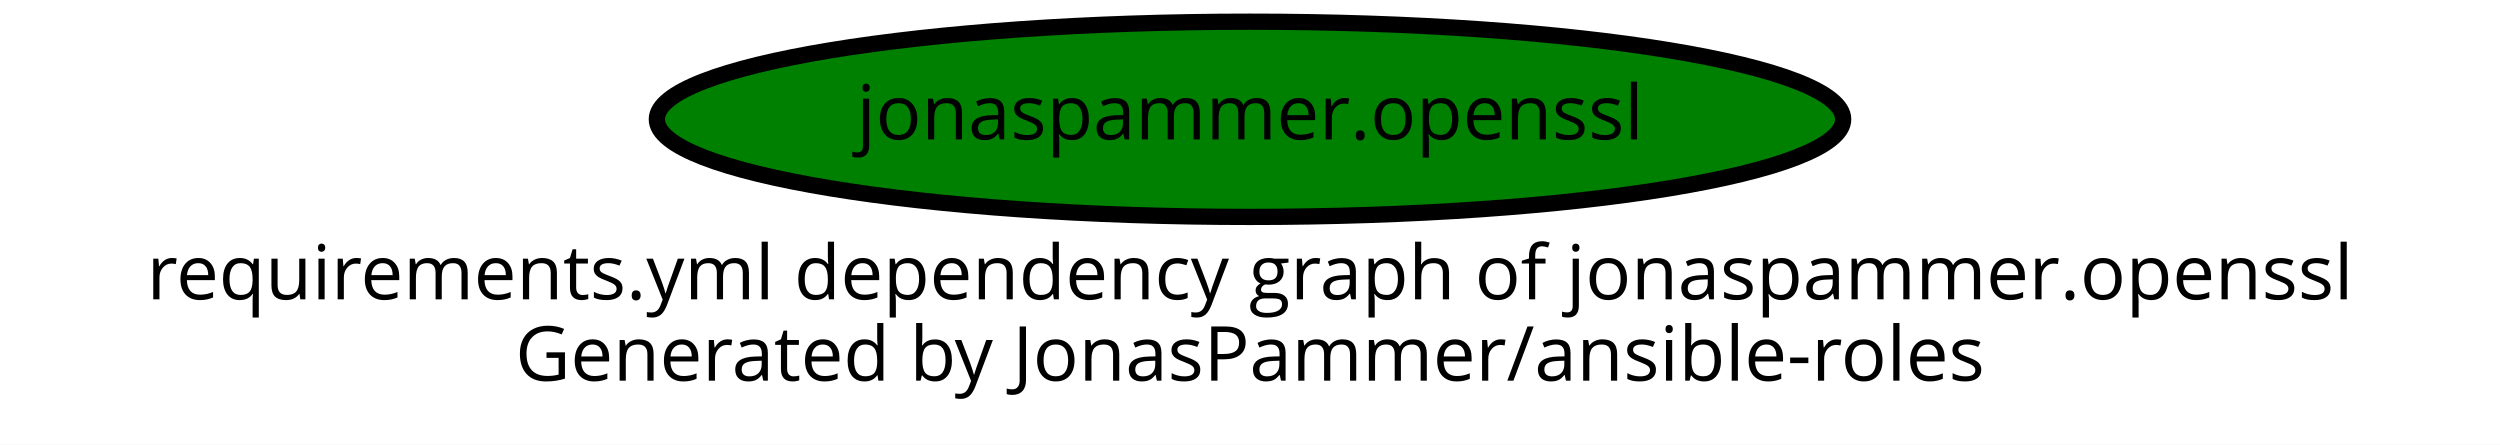
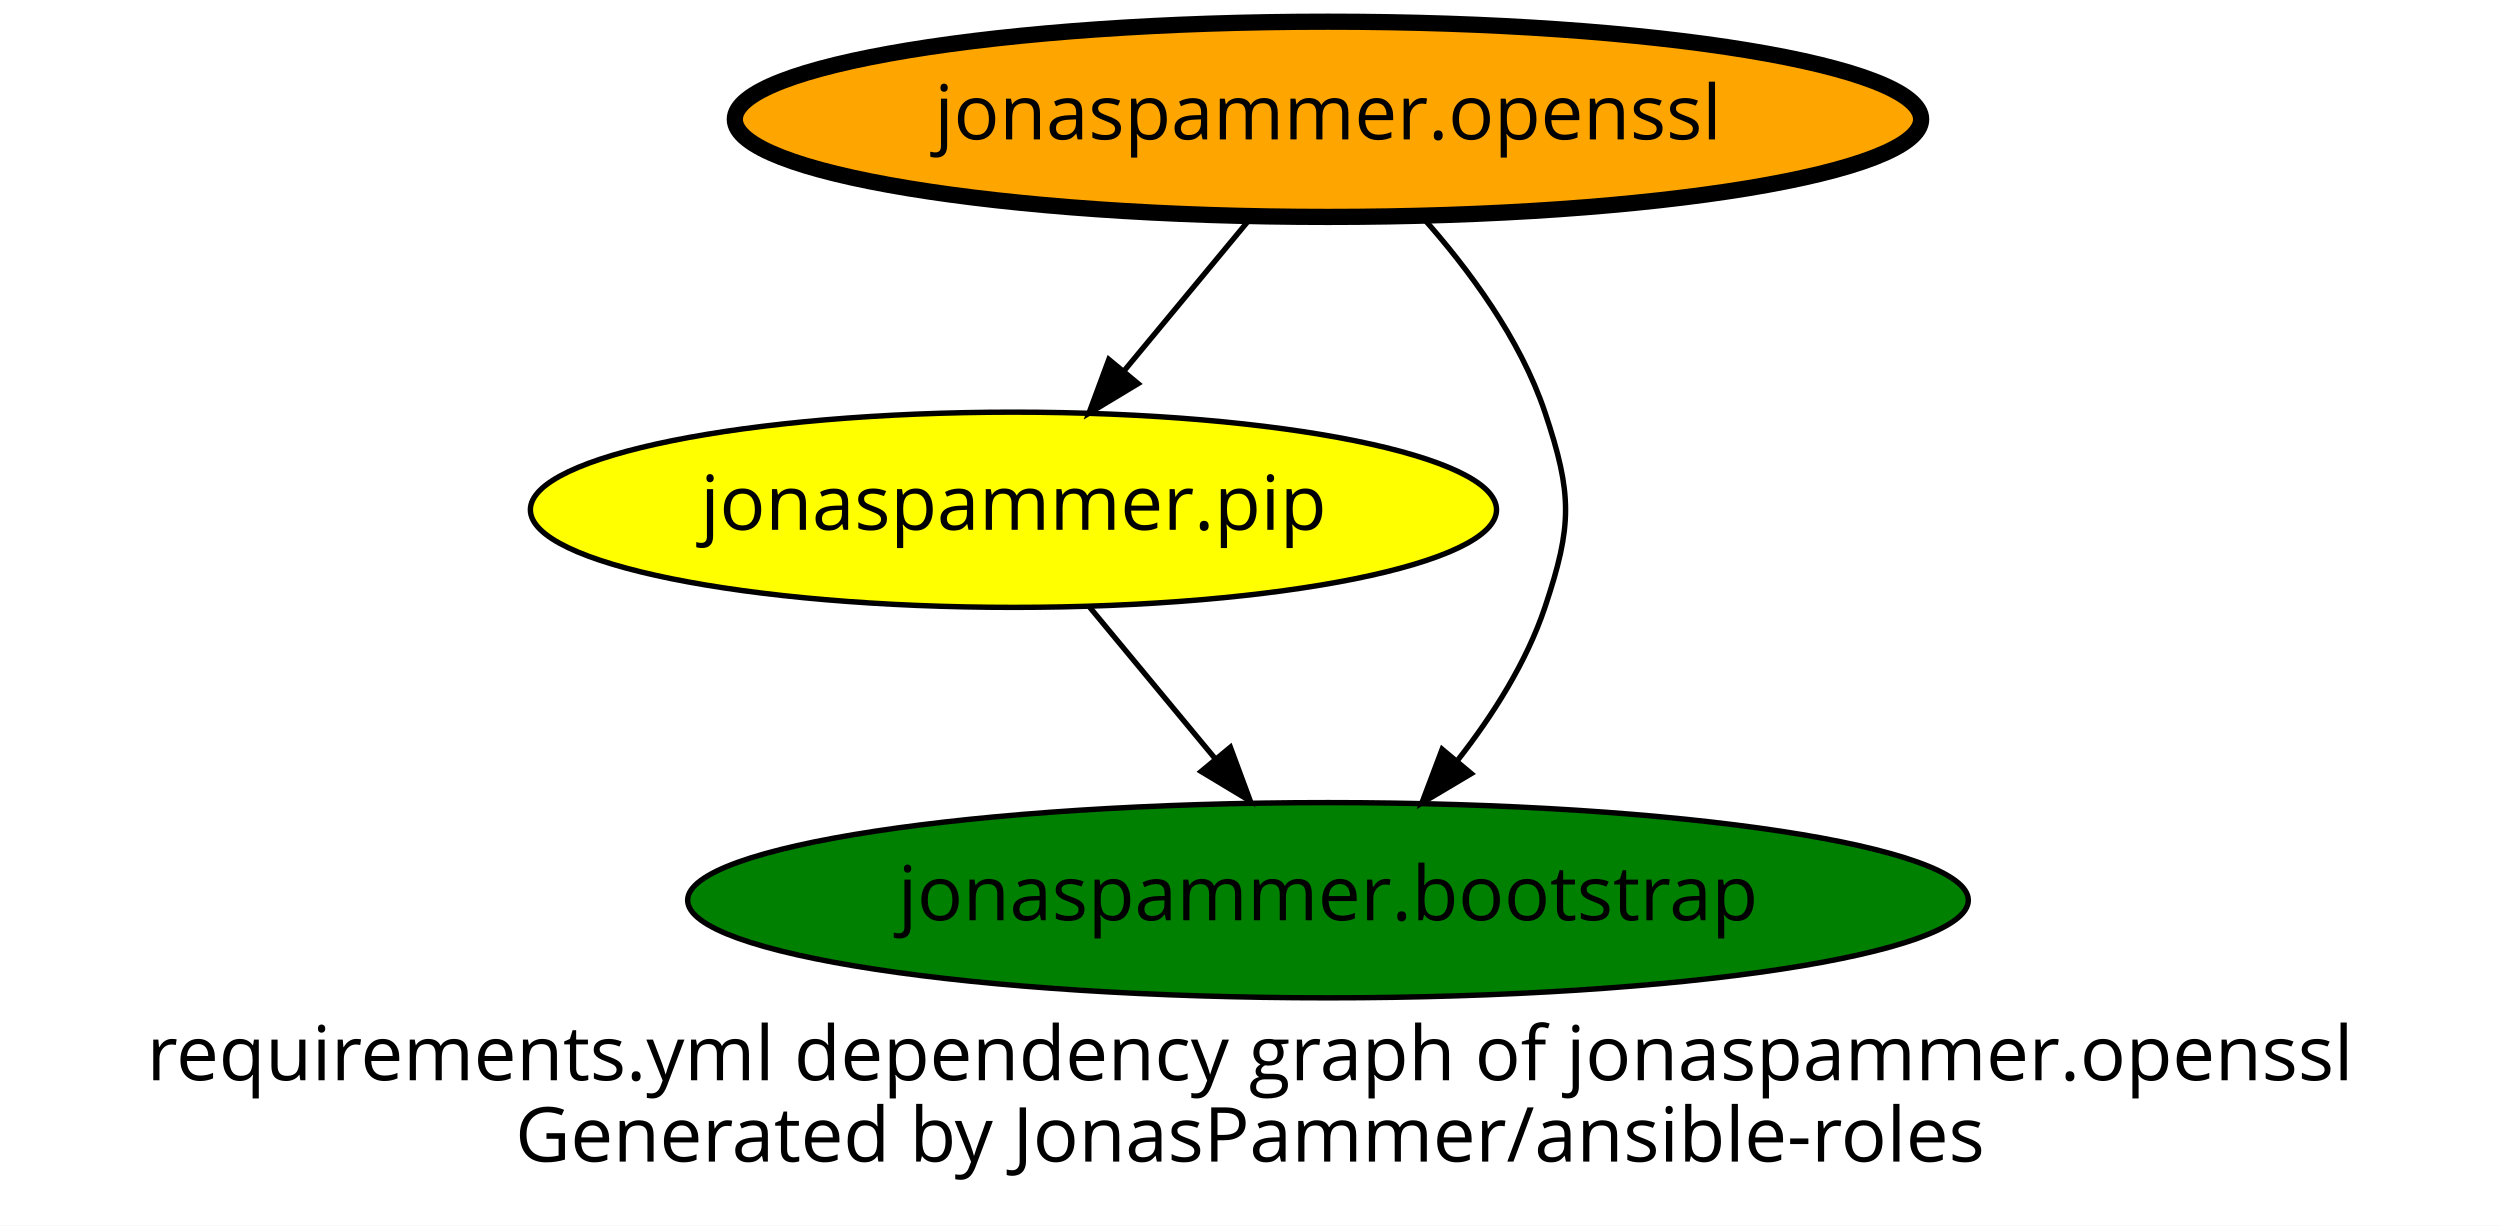
- <svg xmlns="http://www.w3.org/2000/svg" width="461pt" height="82pt" viewBox="0.00 0.00 461.00 82.00">
-   <g id="graph0" class="graph" transform="scale(1 1) rotate(0) translate(4 78)">
-     <polygon fill="white" stroke="transparent" points="-4,4 -4,-78 457,-78 457,4 -4,4" />
+ <svg xmlns="http://www.w3.org/2000/svg" width="461pt" height="226pt" viewBox="0.00 0.00 461.00 226.00">
+   <g id="graph0" class="graph" transform="scale(1 1) rotate(0) translate(4 222)">
+     <polygon fill="white" stroke="transparent" points="-4,4 -4,-222 457,-222 457,4 -4,4" />
    <text text-anchor="middle" x="226.5" y="-22.8" font-family="Open Sans" font-size="14.00">requirements.yml dependency graph of jonaspammer.openssl </text>
    <text text-anchor="middle" x="226.5" y="-7.8" font-family="Open Sans" font-size="14.00"> Generated by JonasPammer/ansible-roles</text>
    <g id="node1" class="node">
-       <ellipse fill="green" stroke="black" stroke-width="3" cx="226.5" cy="-56" rx="109.38" ry="18" />
-       <text text-anchor="middle" x="226.5" y="-52.3" font-family="Open Sans" font-size="14.00">jonaspammer.openssl</text>
+       <ellipse fill="orange" stroke="black" stroke-width="3" cx="240.88" cy="-200" rx="109.38" ry="18" />
+       <text text-anchor="middle" x="240.88" y="-196.3" font-family="Open Sans" font-size="14.00">jonaspammer.openssl</text>
+     </g>
+     <g id="node2" class="node">
+       <ellipse fill="yellow" stroke="black" cx="182.88" cy="-128" rx="89.08" ry="18" />
+       <text text-anchor="middle" x="182.88" y="-124.3" font-family="Open Sans" font-size="14.00">jonaspammer.pip</text>
+     </g>
+     <g id="edge1" class="edge">
+       <path fill="none" stroke="black" d="M226.84,-182.05C219.78,-173.54 211.1,-163.07 203.33,-153.68" />
+       <polygon fill="black" stroke="black" points="205.86,-151.26 196.79,-145.79 200.47,-155.72 205.86,-151.26" />
+     </g>
+     <g id="node3" class="node">
+       <ellipse fill="green" stroke="black" cx="240.88" cy="-56" rx="118.08" ry="18" />
+       <text text-anchor="middle" x="240.88" y="-52.3" font-family="Open Sans" font-size="14.00">jonaspammer.bootstrap</text>
+     </g>
+     <g id="edge2" class="edge">
+       <path fill="none" stroke="black" d="M258.19,-182.07C266.81,-172.41 276.34,-159.55 280.88,-146 285.96,-130.83 285.96,-125.17 280.88,-110 277.47,-99.83 271.26,-90.06 264.73,-81.73" />
+       <polygon fill="black" stroke="black" points="267.3,-79.35 258.19,-73.93 261.93,-83.84 267.3,-79.35" />
+     </g>
+     <g id="edge3" class="edge">
+       <path fill="none" stroke="black" d="M196.92,-110.05C203.87,-101.67 212.39,-91.38 220.08,-82.1" />
+       <polygon fill="black" stroke="black" points="222.88,-84.21 226.56,-74.28 217.49,-79.74 222.88,-84.21" />
    </g>
  </g>
</svg>
